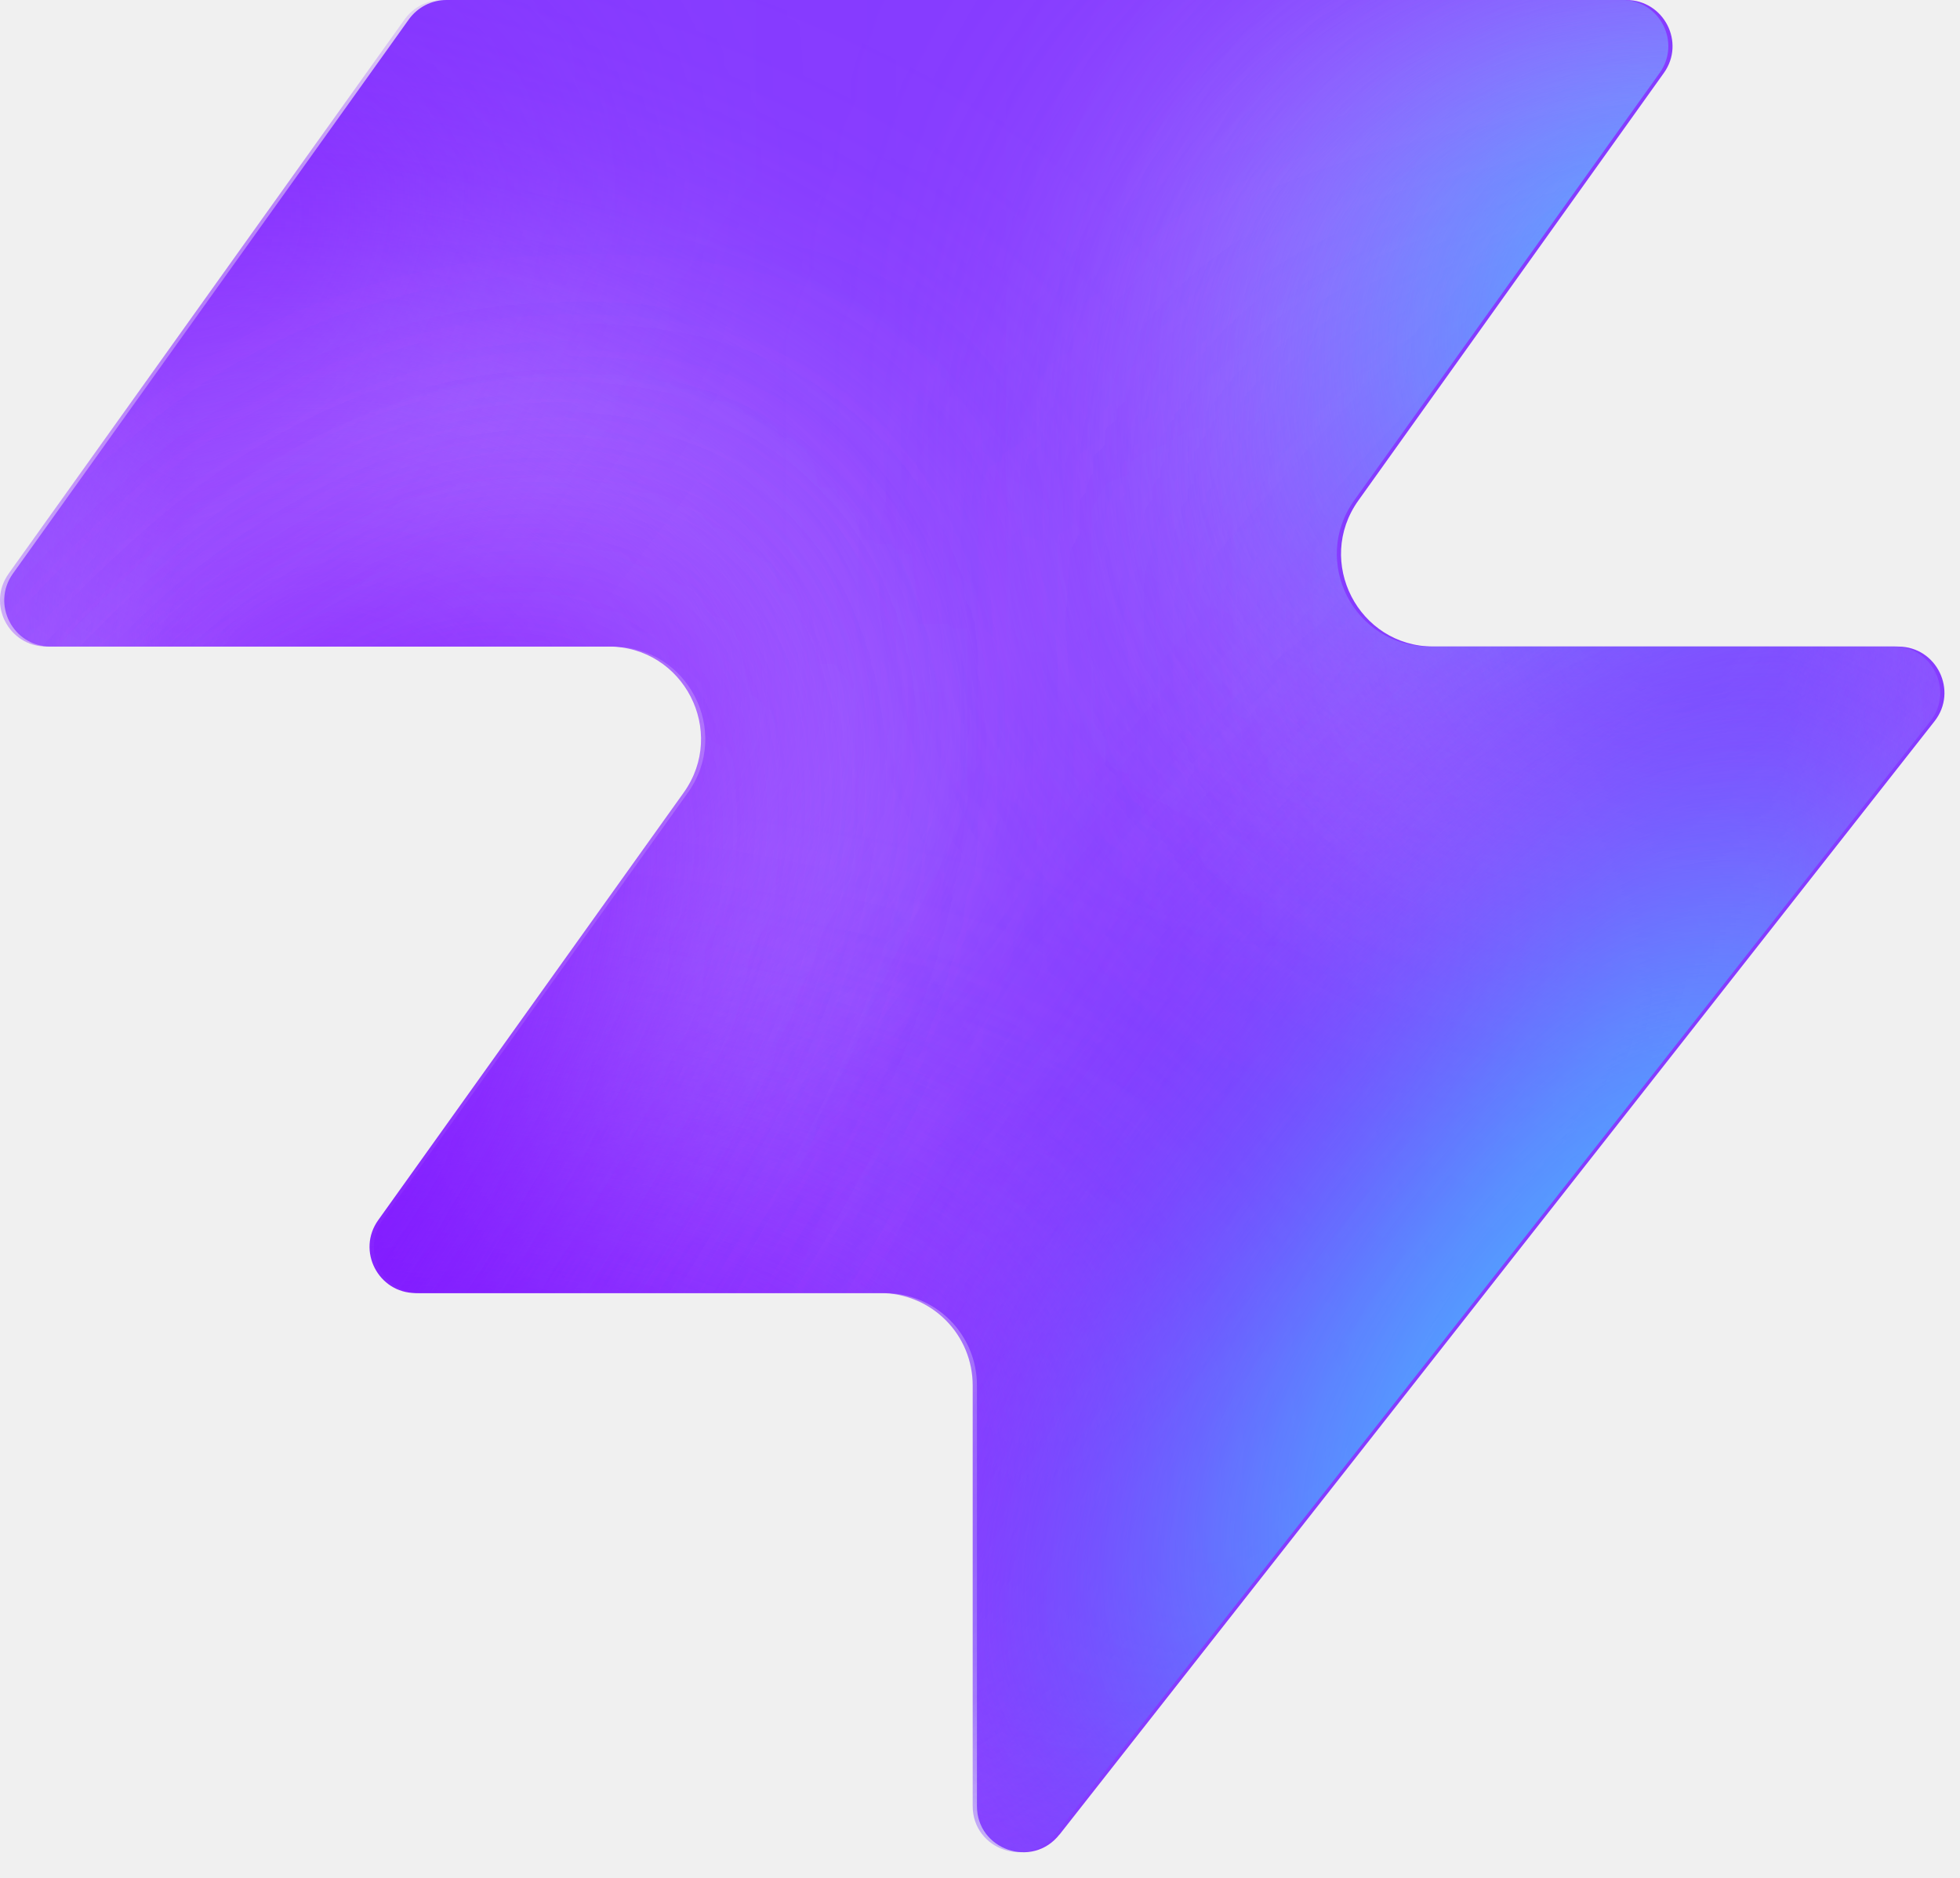
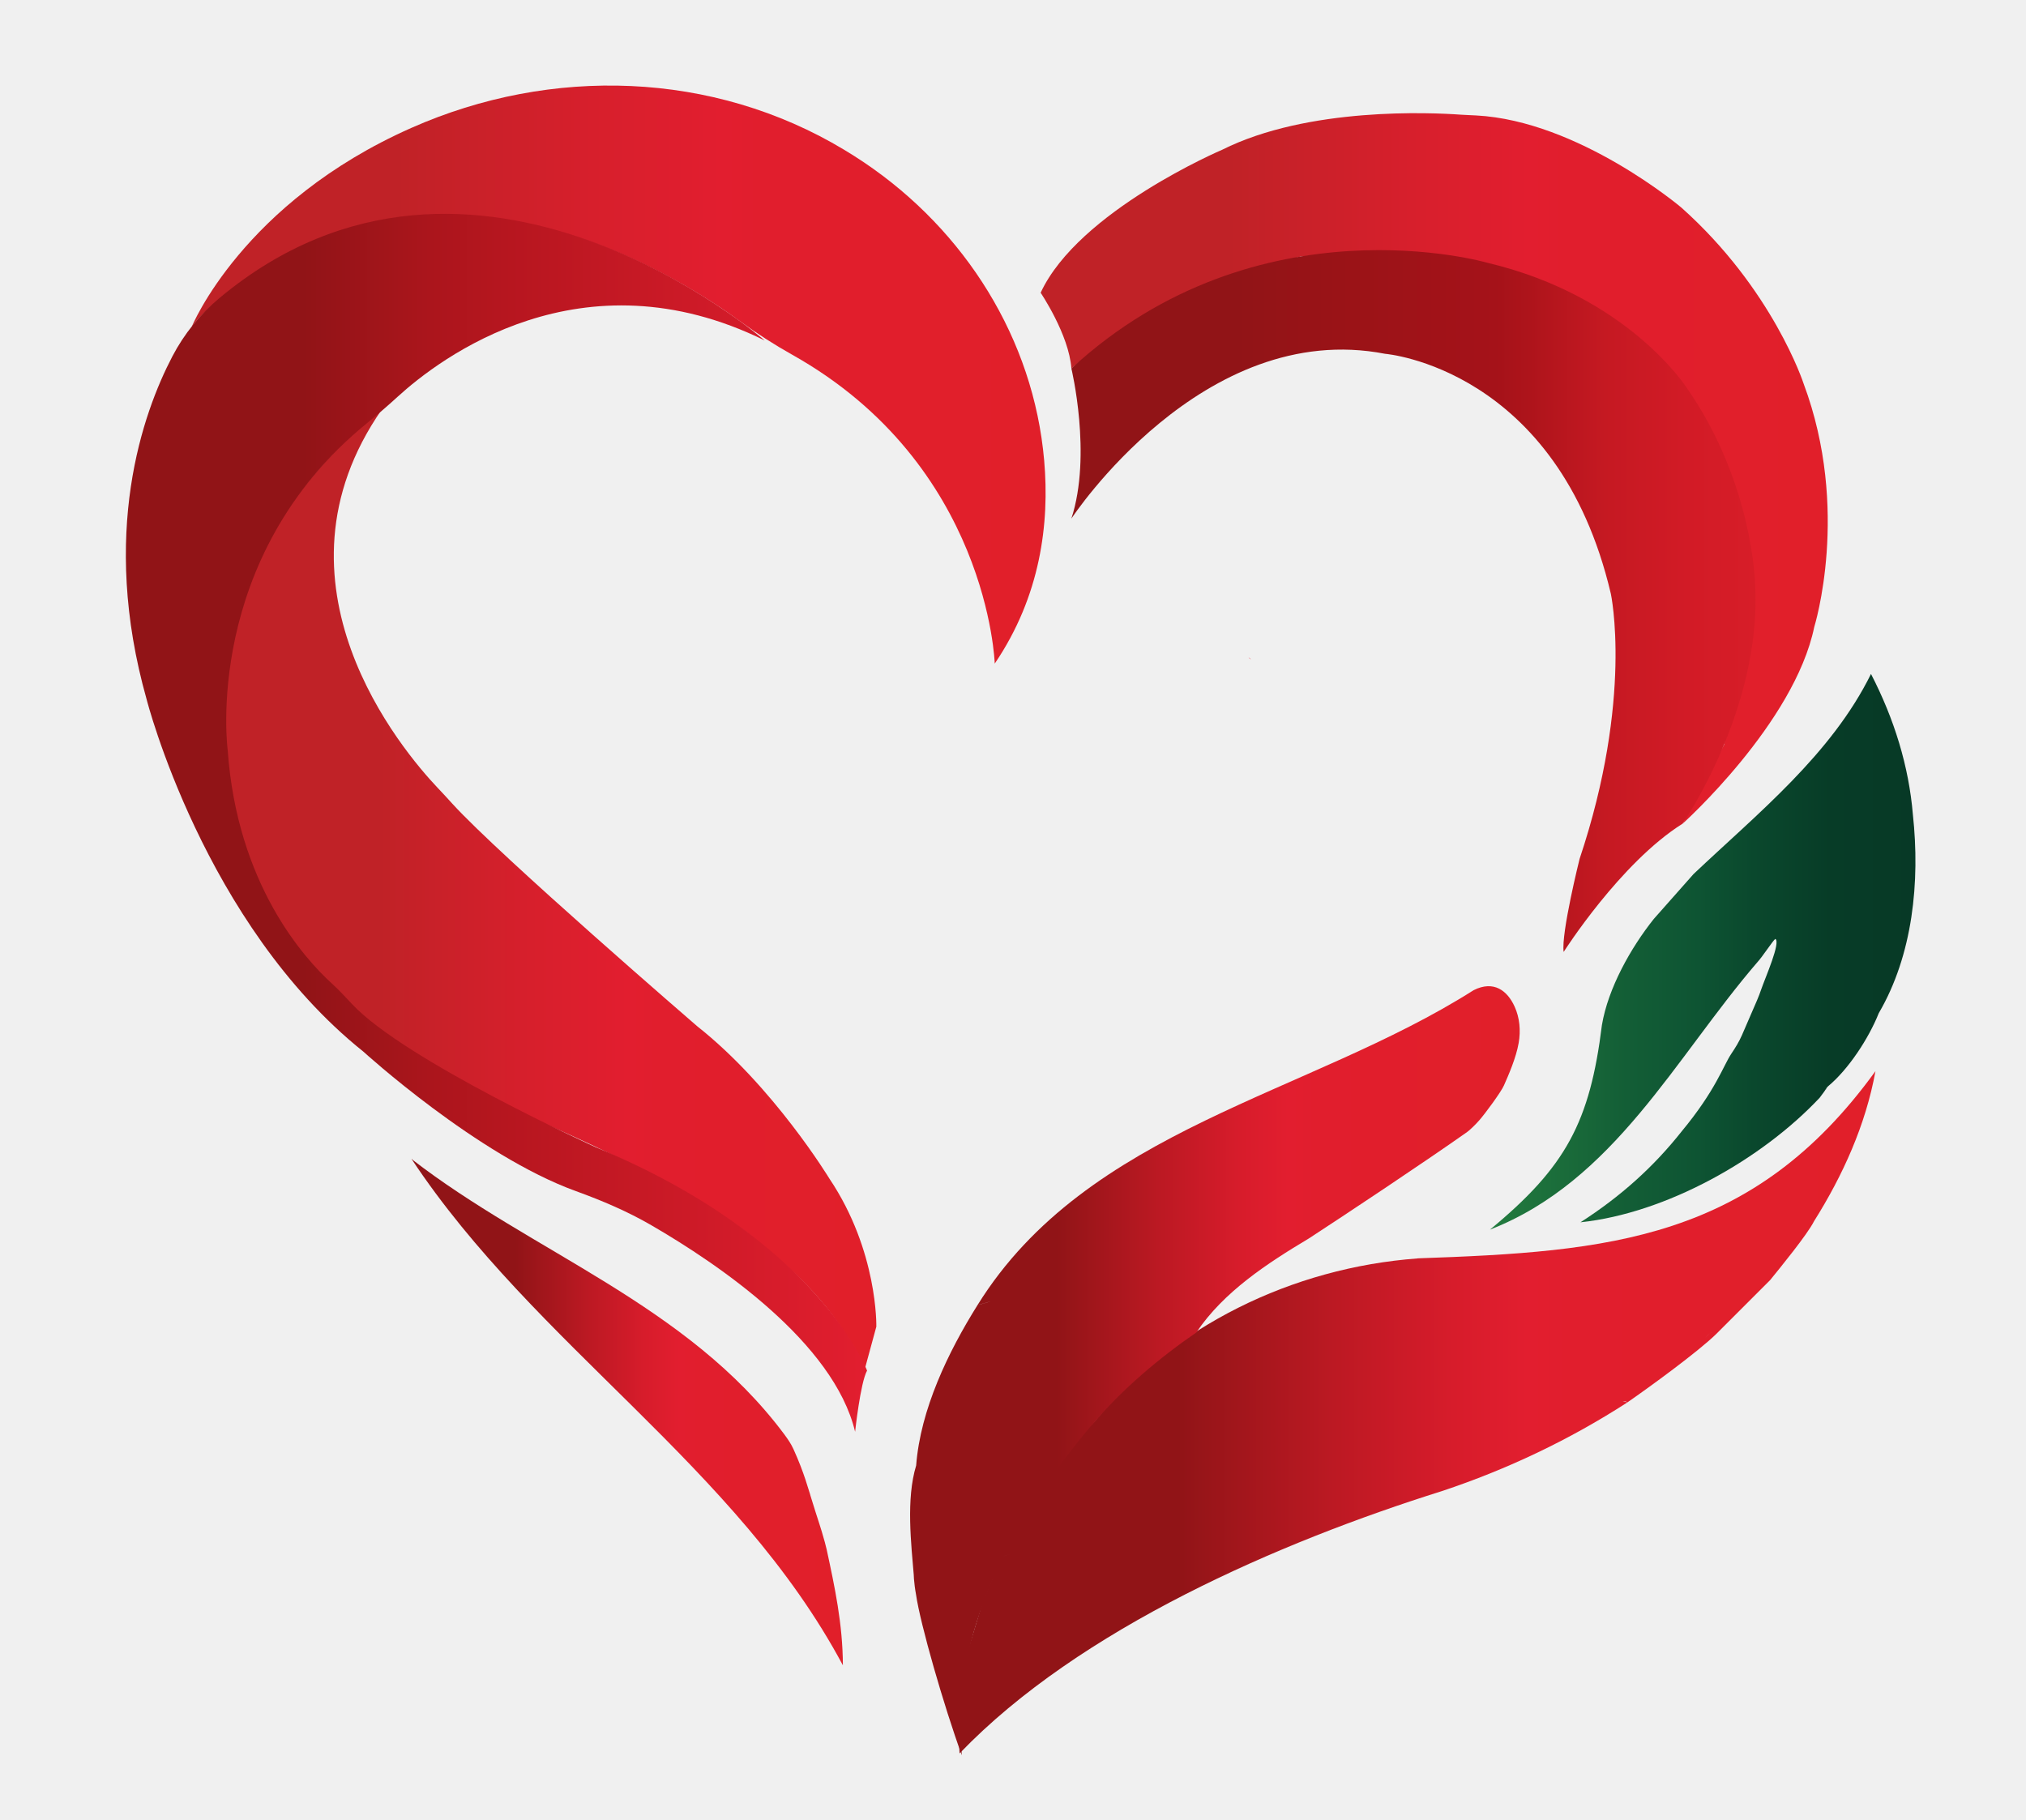
- <svg xmlns="http://www.w3.org/2000/svg" width="48" height="46" fill="none" viewBox="0 0 48 46">
-   <path fill="#863bff" d="M25.946 44.938c-.664.845-2.021.375-2.021-.698V33.937a2.26 2.26 0 0 0-2.262-2.262H10.287c-.92 0-1.456-1.04-.92-1.788l7.48-10.471c1.07-1.497 0-3.578-1.842-3.578H1.237c-.92 0-1.456-1.04-.92-1.788L10.013.474c.214-.297.556-.474.92-.474h28.894c.92 0 1.456 1.04.92 1.788l-7.48 10.471c-1.07 1.498 0 3.579 1.842 3.579h11.377c.943 0 1.473 1.088.89 1.83L25.947 44.94z" style="fill:#863bff;fill:color(display-p3 .525 .23 1);fill-opacity:1" />
-   <mask id="a" width="48" height="46" x="0" y="0" maskUnits="userSpaceOnUse" style="mask-type:alpha">
-     <path fill="#000" d="M25.842 44.938c-.664.844-2.021.375-2.021-.698V33.937a2.26 2.26 0 0 0-2.262-2.262H10.183c-.92 0-1.456-1.04-.92-1.788l7.48-10.471c1.07-1.498 0-3.579-1.842-3.579H1.133c-.92 0-1.456-1.04-.92-1.787L9.91.473c.214-.297.556-.474.92-.474h28.894c.92 0 1.456 1.04.92 1.788l-7.48 10.471c-1.07 1.498 0 3.578 1.842 3.578h11.377c.943 0 1.473 1.088.89 1.832L25.843 44.94z" style="fill:#000;fill-opacity:1" />
-   </mask>
-   <g mask="url(#a)">
-     <g filter="url(#b)">
-       <ellipse cx="5.508" cy="14.704" fill="#ede6ff" rx="5.508" ry="14.704" style="fill:#ede6ff;fill:color(display-p3 .927 .903 1);fill-opacity:1" transform="matrix(.00324 1 1 -.00324 -4.47 31.516)" />
-     </g>
-     <g filter="url(#c)">
-       <ellipse cx="10.399" cy="29.851" fill="#ede6ff" rx="10.399" ry="29.851" style="fill:#ede6ff;fill:color(display-p3 .927 .903 1);fill-opacity:1" transform="matrix(.00324 1 1 -.00324 -39.328 7.883)" />
-     </g>
-     <g filter="url(#d)">
-       <ellipse cx="5.508" cy="30.487" fill="#7e14ff" rx="5.508" ry="30.487" style="fill:#7e14ff;fill:color(display-p3 .492 .077 1);fill-opacity:1" transform="rotate(89.814 -25.913 -14.639)scale(1 -1)" />
-     </g>
-     <g filter="url(#e)">
-       <ellipse cx="5.508" cy="30.599" fill="#7e14ff" rx="5.508" ry="30.599" style="fill:#7e14ff;fill:color(display-p3 .492 .077 1);fill-opacity:1" transform="rotate(89.814 -32.644 -3.334)scale(1 -1)" />
-     </g>
-     <g filter="url(#f)">
-       <ellipse cx="5.508" cy="30.599" fill="#7e14ff" rx="5.508" ry="30.599" style="fill:#7e14ff;fill:color(display-p3 .492 .077 1);fill-opacity:1" transform="matrix(.00324 1 1 -.00324 -34.34 30.47)" />
-     </g>
-     <g filter="url(#g)">
-       <ellipse cx="14.072" cy="22.078" fill="#ede6ff" rx="14.072" ry="22.078" style="fill:#ede6ff;fill:color(display-p3 .927 .903 1);fill-opacity:1" transform="rotate(93.35 24.506 48.493)scale(-1 1)" />
-     </g>
-     <g filter="url(#h)">
-       <ellipse cx="3.47" cy="21.501" fill="#7e14ff" rx="3.47" ry="21.501" style="fill:#7e14ff;fill:color(display-p3 .492 .077 1);fill-opacity:1" transform="rotate(89.009 28.708 47.59)scale(-1 1)" />
-     </g>
-     <g filter="url(#i)">
-       <ellipse cx="3.47" cy="21.501" fill="#7e14ff" rx="3.47" ry="21.501" style="fill:#7e14ff;fill:color(display-p3 .492 .077 1);fill-opacity:1" transform="rotate(89.009 28.708 47.59)scale(-1 1)" />
-     </g>
-     <g filter="url(#j)">
-       <ellipse cx=".387" cy="8.972" fill="#7e14ff" rx="4.407" ry="29.108" style="fill:#7e14ff;fill:color(display-p3 .492 .077 1);fill-opacity:1" transform="rotate(39.51 .387 8.972)" />
-     </g>
-     <g filter="url(#k)">
-       <ellipse cx="47.523" cy="-6.092" fill="#7e14ff" rx="4.407" ry="29.108" style="fill:#7e14ff;fill:color(display-p3 .492 .077 1);fill-opacity:1" transform="rotate(37.892 47.523 -6.092)" />
-     </g>
-     <g filter="url(#l)">
-       <ellipse cx="41.412" cy="6.333" fill="#47bfff" rx="5.971" ry="9.665" style="fill:#47bfff;fill:color(display-p3 .28 .748 1);fill-opacity:1" transform="rotate(37.892 41.412 6.333)" />
-     </g>
-     <g filter="url(#m)">
-       <ellipse cx="-1.879" cy="38.332" fill="#7e14ff" rx="4.407" ry="29.108" style="fill:#7e14ff;fill:color(display-p3 .492 .077 1);fill-opacity:1" transform="rotate(37.892 -1.88 38.332)" />
-     </g>
-     <g filter="url(#n)">
-       <ellipse cx="-1.879" cy="38.332" fill="#7e14ff" rx="4.407" ry="29.108" style="fill:#7e14ff;fill:color(display-p3 .492 .077 1);fill-opacity:1" transform="rotate(37.892 -1.88 38.332)" />
-     </g>
-     <g filter="url(#o)">
-       <ellipse cx="35.651" cy="29.907" fill="#7e14ff" rx="4.407" ry="29.108" style="fill:#7e14ff;fill:color(display-p3 .492 .077 1);fill-opacity:1" transform="rotate(37.892 35.651 29.907)" />
-     </g>
-     <g filter="url(#p)">
-       <ellipse cx="38.418" cy="32.4" fill="#47bfff" rx="5.971" ry="15.297" style="fill:#47bfff;fill:color(display-p3 .28 .748 1);fill-opacity:1" transform="rotate(37.892 38.418 32.4)" />
-     </g>
+ <svg xmlns="http://www.w3.org/2000/svg" xmlns:xlink="http://www.w3.org/1999/xlink" id="Layer_1" version="1.1" viewBox="140 95 295 265">
+   <defs>
+     <style>
+       .st0 {
+         fill: url(#linear-gradient2);
+       }
+ 
+       .st1 {
+         fill: url(#linear-gradient36);
+       }
+ 
+       .st2 {
+         fill: url(#linear-gradient39);
+       }
+ 
+       .st3 {
+         fill: #eaeed9;
+       }
+ 
+       .st4 {
+         fill: url(#linear-gradient34);
+       }
+ 
+       .st5 {
+         fill: url(#linear-gradient33);
+       }
+ 
+       .st6 {
+         fill: url(#linear-gradient10);
+       }
+ 
+       .st7 {
+         font-family: 'Rabar_013', Rabar_013;
+         font-size: 43px;
+       }
+ 
+       .st7, .st8 {
+         fill: #0e3727;
+       }
+ 
+       .st9 {
+         fill: #0e5135;
+       }
+ 
+       .st10 {
+         fill: #063224;
+       }
+ 
+       .st11 {
+         fill: url(#linear-gradient32);
+       }
+ 
+       .st12 {
+         fill: #231f20;
+       }
+ 
+       .st13 {
+         fill: url(#linear-gradient21);
+       }
+ 
+       .st14 {
+         fill: url(#linear-gradient37);
+       }
+ 
+       .st15 {
+         fill: url(#linear-gradient27);
+       }
+ 
+       .st16 {
+         fill: url(#linear-gradient35);
+       }
+ 
+       .st17 {
+         fill: #fff;
+       }
+ 
+       .st18 {
+         fill: url(#linear-gradient26);
+       }
+ 
+       .st19 {
+         fill: url(#linear-gradient1);
+       }
+ 
+       .st20 {
+         fill: url(#linear-gradient9);
+       }
+ 
+       .st21 {
+         fill: #5ec7d2;
+       }
+ 
+       .st22 {
+         fill: #0c1d18;
+       }
+ 
+       .st23 {
+         fill: #97c687;
+       }
+ 
+       .st24 {
+         fill: url(#linear-gradient18);
+       }
+ 
+       .st25 {
+         fill: url(#linear-gradient23);
+       }
+ 
+       .st26 {
+         fill: url(#linear-gradient43);
+       }
+ 
+       .st27 {
+         fill: url(#linear-gradient8);
+       }
+ 
+       .st28 {
+         fill: url(#linear-gradient11);
+       }
+ 
+       .st29 {
+         fill: url(#linear-gradient16);
+       }
+ 
+       .st30 {
+         fill: url(#linear-gradient24);
+       }
+ 
+       .st31 {
+         fill: #ed3447;
+       }
+ 
+       .st32 {
+         fill: #6bab6a;
+       }
+ 
+       .st33 {
+         fill: url(#linear-gradient30);
+       }
+ 
+       .st34 {
+         fill: #186637;
+       }
+ 
+       .st35 {
+         fill: url(#linear-gradient46);
+       }
+ 
+       .st36 {
+         fill: #08402f;
+       }
+ 
+       .st37 {
+         fill: url(#linear-gradient22);
+       }
+ 
+       .st38 {
+         fill: url(#linear-gradient29);
+       }
+ 
+       .st39 {
+         fill: url(#linear-gradient49);
+       }
+ 
+       .st40 {
+         fill: url(#linear-gradient19);
+       }
+ 
+       .st41 {
+         fill: url(#linear-gradient12);
+       }
+ 
+       .st42 {
+         fill: url(#linear-gradient42);
+       }
+ 
+       .st43 {
+         fill: url(#linear-gradient28);
+       }
+ 
+       .st44 {
+         fill: url(#linear-gradient40);
+       }
+ 
+       .st45 {
+         fill: url(#linear-gradient7);
+       }
+ 
+       .st46 {
+         fill: #09251f;
+       }
+ 
+       .st47 {
+         fill: url(#linear-gradient20);
+       }
+ 
+       .st48 {
+         fill: url(#linear-gradient4);
+       }
+ 
+       .st49 {
+         fill: url(#linear-gradient31);
+       }
+ 
+       .st50 {
+         fill: #107855;
+       }
+ 
+       .st51 {
+         fill: #42955f;
+       }
+ 
+       .st52 {
+         fill: url(#linear-gradient14);
+       }
+ 
+       .st53 {
+         fill: url(#linear-gradient5);
+       }
+ 
+       .st54 {
+         fill: url(#linear-gradient3);
+       }
+ 
+       .st55 {
+         fill: url(#linear-gradient38);
+       }
+ 
+       .st56 {
+         fill: url(#linear-gradient25);
+       }
+ 
+       .st57 {
+         display: none;
+       }
+ 
+       .st58 {
+         fill: url(#linear-gradient52);
+       }
+ 
+       .st59 {
+         fill: url(#linear-gradient15);
+       }
+ 
+       .st60 {
+         fill: url(#linear-gradient17);
+       }
+ 
+       .st61 {
+         fill: #106849;
+       }
+ 
+       .st62 {
+         fill: #1d8c63;
+       }
+ 
+       .st63 {
+         fill: url(#linear-gradient50);
+       }
+ 
+       .st64 {
+         fill: url(#linear-gradient51);
+       }
+ 
+       .st65 {
+         fill: #277c40;
+       }
+ 
+       .st66 {
+         fill: url(#linear-gradient6);
+       }
+ 
+       .st67 {
+         fill: url(#linear-gradient48);
+       }
+ 
+       .st68 {
+         fill: url(#linear-gradient13);
+       }
+ 
+       .st69 {
+         fill: url(#linear-gradient45);
+       }
+ 
+       .st70 {
+         fill: url(#linear-gradient47);
+       }
+ 
+       .st71 {
+         fill: url(#linear-gradient);
+       }
+ 
+       .st72 {
+         fill: url(#linear-gradient44);
+       }
+ 
+       .st73 {
+         fill: url(#linear-gradient41);
+       }
+ 
+       .st74 {
+         fill: #cadaae;
+       }
+ 
+       .st75 {
+         fill: #0c5a4d;
+       }
+     </style>
+     <linearGradient id="linear-gradient" x1="1475.54" y1="-255.02" x2="1531.92" y2="-255.02" gradientUnits="userSpaceOnUse">
+       <stop offset=".08" stop-color="#1d5b42" />
+       <stop offset=".11" stop-color="#286648" />
+       <stop offset=".16" stop-color="#34724e" />
+       <stop offset=".22" stop-color="#387651" />
+       <stop offset=".43" stop-color="#579152" />
+       <stop offset=".65" stop-color="#6ba251" />
+       <stop offset=".94" stop-color="#95c93d" />
+     </linearGradient>
+     <linearGradient id="linear-gradient1" x1="1440.82" y1="-230.38" x2="1480.07" y2="-230.38" gradientUnits="userSpaceOnUse">
+       <stop offset=".3" stop-color="#1d5b42" />
+       <stop offset=".55" stop-color="#387651" />
+       <stop offset=".67" stop-color="#579152" />
+       <stop offset=".81" stop-color="#6ba251" />
+       <stop offset="1" stop-color="#95c93d" />
+     </linearGradient>
+     <linearGradient id="linear-gradient2" x1="1405.07" y1="-221.74" x2="1443.89" y2="-221.74" gradientUnits="userSpaceOnUse">
+       <stop offset=".46" stop-color="#1d5b42" />
+       <stop offset=".5" stop-color="#286648" />
+       <stop offset=".55" stop-color="#34724e" />
+       <stop offset=".61" stop-color="#387651" />
+       <stop offset=".72" stop-color="#579152" />
+       <stop offset=".86" stop-color="#669e51" />
+       <stop offset="1" stop-color="#95c93d" />
+     </linearGradient>
+     <linearGradient id="linear-gradient3" x1="1532.98" y1="652.4" x2="1549.85" y2="652.4" gradientTransform="translate(-22.78 -928.55)" xlink:href="#linear-gradient" />
+     <linearGradient id="linear-gradient4" x1="1125.56" y1="-121.19" x2="1259.07" y2="-121.19" gradientUnits="userSpaceOnUse">
+       <stop offset="0" stop-color="#1d5b42" />
+       <stop offset=".04" stop-color="#286648" />
+       <stop offset=".1" stop-color="#34724e" />
+       <stop offset=".16" stop-color="#387651" />
+       <stop offset=".37" stop-color="#579152" />
+       <stop offset=".57" stop-color="#6ba251" />
+       <stop offset=".81" stop-color="#95c93d" />
+     </linearGradient>
+     <linearGradient id="linear-gradient5" x1="1216.82" y1="-152.44" x2="1265.9" y2="-152.44" xlink:href="#linear-gradient" />
+     <linearGradient id="linear-gradient6" x1="1186.6" y1="-130.99" x2="1220.77" y2="-130.99" xlink:href="#linear-gradient1" />
+     <linearGradient id="linear-gradient7" x1="1155.48" y1="-123.47" x2="1189.27" y2="-123.47" xlink:href="#linear-gradient2" />
+     <linearGradient id="linear-gradient8" x1="1272.71" y1="539.98" x2="1287.4" y2="539.98" gradientTransform="translate(-25.71 -710.82)" xlink:href="#linear-gradient" />
+     <linearGradient id="linear-gradient9" x1="1209.37" y1="-331.74" x2="1258.45" y2="-331.74" xlink:href="#linear-gradient" />
+     <linearGradient id="linear-gradient10" x1="1179.14" y1="-310.29" x2="1213.31" y2="-310.29" xlink:href="#linear-gradient1" />
+     <linearGradient id="linear-gradient11" x1="1148.02" y1="-302.77" x2="1181.82" y2="-302.77" xlink:href="#linear-gradient2" />
+     <linearGradient id="linear-gradient12" x1="792.67" y1="-618.28" x2="926.18" y2="-618.28" gradientTransform="translate(134.86 -168.84) rotate(28.07)" xlink:href="#linear-gradient4" />
+     <linearGradient id="linear-gradient13" x1="1394.23" y1="407.92" x2="1408.91" y2="407.92" gradientTransform="translate(-154.69 -758.07)" xlink:href="#linear-gradient" />
+     <linearGradient id="linear-gradient14" x1="1450.75" y1="2.18" x2="1614.76" y2="2.18" gradientTransform="translate(-53.81 52.97) rotate(-9.93)" xlink:href="#linear-gradient4" />
+     <linearGradient id="linear-gradient15" x1="1375.24" y1="-552.23" x2="1218.66" y2="-515.2" gradientTransform="translate(65.4 -62.92) rotate(13.4)" xlink:href="#linear-gradient4" />
+     <linearGradient id="linear-gradient16" x1="1145.28" y1="14.72" x2="1194.34" y2="14.72" gradientUnits="userSpaceOnUse">
+       <stop offset="0" stop-color="#237d40" />
+       <stop offset=".03" stop-color="#21793e" />
+       <stop offset=".32" stop-color="#135e36" />
+       <stop offset=".49" stop-color="#0e5433" />
+       <stop offset=".62" stop-color="#0a482d" />
+       <stop offset=".8" stop-color="#073c27" />
+       <stop offset="1" stop-color="#073926" />
+     </linearGradient>
+     <linearGradient id="linear-gradient17" x1="1165.36" y1="-17.81" x2="1184.69" y2="-17.81" gradientUnits="userSpaceOnUse">
+       <stop offset="0" stop-color="#54afc5" />
+       <stop offset="0" stop-color="#53aec4" />
+       <stop offset=".21" stop-color="#2981a6" />
+       <stop offset=".37" stop-color="#106694" />
+       <stop offset=".47" stop-color="#075c8e" />
+       <stop offset=".59" stop-color="#094b75" />
+       <stop offset=".72" stop-color="#0a3e63" />
+       <stop offset=".86" stop-color="#0b3657" />
+       <stop offset="1" stop-color="#0c3454" />
+     </linearGradient>
+     <linearGradient id="linear-gradient18" x1="1043.29" y1="13.69" x2="1108.38" y2="13.69" xlink:href="#linear-gradient16" />
+     <linearGradient id="linear-gradient19" x1="1075.83" y1="-2.85" x2="1095.31" y2="-2.85" xlink:href="#linear-gradient17" />
+     <linearGradient id="linear-gradient20" x1="823.61" y1="21.34" x2="875.86" y2="21.34" xlink:href="#linear-gradient16" />
+     <linearGradient id="linear-gradient21" x1="840" y1="-10.41" x2="859.47" y2="-10.41" xlink:href="#linear-gradient17" />
+     <linearGradient id="linear-gradient22" x1="950.09" y1="-18.08" x2="969.56" y2="-18.08" xlink:href="#linear-gradient17" />
+     <linearGradient id="linear-gradient23" x1="932.23" y1="16.81" x2="978.83" y2="16.81" xlink:href="#linear-gradient16" />
+     <linearGradient id="linear-gradient24" x1="947.21" y1="30.25" x2="988.56" y2="30.25" xlink:href="#linear-gradient16" />
+     <linearGradient id="linear-gradient25" x1="751.87" y1="-17.44" x2="771.34" y2="-17.44" xlink:href="#linear-gradient17" />
+     <linearGradient id="linear-gradient26" x1="730.19" y1="19.57" x2="787" y2="19.57" xlink:href="#linear-gradient16" />
+     <linearGradient id="linear-gradient27" x1="878.68" y1="182.98" x2="945.37" y2="182.98" xlink:href="#linear-gradient17" />
+     <linearGradient id="linear-gradient28" x1="920.07" y1="160.92" x2="939.38" y2="160.92" xlink:href="#linear-gradient16" />
+     <linearGradient id="linear-gradient29" x1="941.36" y1="186.98" x2="962.26" y2="186.98" xlink:href="#linear-gradient17" />
+     <linearGradient id="linear-gradient30" x1="892.48" y1="196.01" x2="945.44" y2="196.01" xlink:href="#linear-gradient17" />
+     <linearGradient id="linear-gradient31" x1="1032.08" y1="194.72" x2="1076.78" y2="194.72" xlink:href="#linear-gradient17" />
+     <linearGradient id="linear-gradient32" x1="994.58" y1="187.88" x2="1045.78" y2="187.88" xlink:href="#linear-gradient17" />
+     <linearGradient id="linear-gradient33" x1="1028.71" y1="148.25" x2="1050.32" y2="148.25" xlink:href="#linear-gradient16" />
+     <linearGradient id="linear-gradient34" x1="1028.08" y1="184.79" x2="1045.07" y2="184.79" xlink:href="#linear-gradient16" />
+     <linearGradient id="linear-gradient35" x1="1116.69" y1="194.79" x2="1154.03" y2="194.79" xlink:href="#linear-gradient17" />
+     <linearGradient id="linear-gradient36" x1="1127.73" y1="172.12" x2="1153.72" y2="172.12" xlink:href="#linear-gradient17" />
+     <linearGradient id="linear-gradient37" x1="1156.34" y1="171.79" x2="1182.11" y2="171.79" xlink:href="#linear-gradient17" />
+     <linearGradient id="linear-gradient38" x1="1156.81" y1="194.86" x2="1192.2" y2="194.86" xlink:href="#linear-gradient17" />
+     <linearGradient id="linear-gradient39" x1="755.21" y1="172.56" x2="787.74" y2="172.56" xlink:href="#linear-gradient17" />
+     <linearGradient id="linear-gradient40" x1="781.07" y1="187.35" x2="829.13" y2="187.35" xlink:href="#linear-gradient17" />
+     <linearGradient id="linear-gradient41" x1="792.4" y1="209.38" x2="816.88" y2="209.38" xlink:href="#linear-gradient17" />
+     <linearGradient id="linear-gradient42" x1="781.04" y1="160.33" x2="800.74" y2="160.33" xlink:href="#linear-gradient16" />
+     <linearGradient id="linear-gradient43" x1="1144.39" y1="147.47" x2="1163.05" y2="147.47" xlink:href="#linear-gradient16" />
+     <linearGradient id="linear-gradient44" x1="199.94" y1="300.62" x2="262.73" y2="300.62" gradientUnits="userSpaceOnUse">
+       <stop offset=".24" stop-color="#911417" />
+       <stop offset=".41" stop-color="#bc1923" />
+       <stop offset=".54" stop-color="#d71c2b" />
+       <stop offset=".62" stop-color="#e21e2f" />
+       <stop offset=".67" stop-color="#e11e2d" />
+       <stop offset=".99" stop-color="#e11f2a" />
+     </linearGradient>
+     <linearGradient id="linear-gradient45" x1="356.95" y1="233.62" x2="418.9" y2="233.62" gradientUnits="userSpaceOnUse">
+       <stop offset="0" stop-color="#237d40" />
+       <stop offset=".03" stop-color="#21793e" />
+       <stop offset=".32" stop-color="#135e36" />
+       <stop offset=".49" stop-color="#0e5433" />
+       <stop offset=".62" stop-color="#0a482d" />
+       <stop offset=".8" stop-color="#073c27" />
+       <stop offset="1" stop-color="#073926" />
+     </linearGradient>
+     <linearGradient id="linear-gradient46" x1="279.5" y1="300.66" x2="413.08" y2="300.66" gradientUnits="userSpaceOnUse">
+       <stop offset=".24" stop-color="#911417" />
+       <stop offset=".41" stop-color="#bc1923" />
+       <stop offset=".54" stop-color="#d71c2b" />
+       <stop offset=".62" stop-color="#e21e2f" />
+       <stop offset=".67" stop-color="#e11e2d" />
+       <stop offset=".99" stop-color="#e11f2a" />
+     </linearGradient>
+     <linearGradient id="linear-gradient47" x1="272.53" y1="294.62" x2="361.3" y2="294.62" gradientUnits="userSpaceOnUse">
+       <stop offset=".24" stop-color="#911417" />
+       <stop offset=".41" stop-color="#bc1923" />
+       <stop offset=".54" stop-color="#d71c2b" />
+       <stop offset=".62" stop-color="#e21e2f" />
+       <stop offset=".67" stop-color="#e11e2d" />
+       <stop offset=".99" stop-color="#e11f2a" />
+     </linearGradient>
+     <linearGradient id="linear-gradient48" x1="291.52" y1="163.21" x2="406.13" y2="163.21" gradientUnits="userSpaceOnUse">
+       <stop offset=".24" stop-color="#c02227" />
+       <stop offset=".47" stop-color="#d71f2c" />
+       <stop offset=".62" stop-color="#e21e2f" />
+       <stop offset=".67" stop-color="#e11e2d" />
+       <stop offset=".99" stop-color="#e11f2a" />
+     </linearGradient>
+     <linearGradient id="linear-gradient49" x1="296" y1="182.52" x2="395.62" y2="182.52" gradientUnits="userSpaceOnUse">
+       <stop offset=".24" stop-color="#911417" />
+       <stop offset=".39" stop-color="#9a1317" />
+       <stop offset=".62" stop-color="#a51219" />
+       <stop offset=".67" stop-color="#ae141b" />
+       <stop offset=".78" stop-color="#c51922" />
+       <stop offset=".9" stop-color="#d21b26" />
+       <stop offset="1" stop-color="#d71d28" />
+     </linearGradient>
+     <linearGradient id="linear-gradient50" x1="167.91" y1="149.53" x2="292.24" y2="149.53" gradientUnits="userSpaceOnUse">
+       <stop offset=".24" stop-color="#c02227" />
+       <stop offset=".47" stop-color="#d71f2c" />
+       <stop offset=".62" stop-color="#e21e2f" />
+       <stop offset=".67" stop-color="#e11e2d" />
+       <stop offset=".99" stop-color="#e11f2a" />
+     </linearGradient>
+     <linearGradient id="linear-gradient51" x1="172.45" y1="224.62" x2="267.61" y2="224.62" gradientUnits="userSpaceOnUse">
+       <stop offset=".24" stop-color="#c02227" />
+       <stop offset=".47" stop-color="#d71f2c" />
+       <stop offset=".62" stop-color="#e21e2f" />
+       <stop offset=".67" stop-color="#e11e2d" />
+       <stop offset=".99" stop-color="#e11f2a" />
+     </linearGradient>
+     <linearGradient id="linear-gradient52" x1="158.33" y1="214.81" x2="266.26" y2="214.81" gradientUnits="userSpaceOnUse">
+       <stop offset=".24" stop-color="#911417" />
+       <stop offset=".41" stop-color="#ab151c" />
+       <stop offset=".51" stop-color="#b6161f" />
+       <stop offset="1" stop-color="#e21e2f" />
+     </linearGradient>
+   </defs>
+   <path class="st31" d="M322.18,191.04c-.13-.09-.29-.18-.38-.31.13.08.28.18.38.31Z" />
+   <g>
+     <path class="st72" d="M257.98,312.67c-.23-.59-.82-3.08-2.46-6.68-.35-.76-.81-1.43-1.32-2.12-14.11-18.92-36.66-26.44-54.26-40.08.01.09.19.02,0,0,.16.06.09-.09,0,0,17.96,27.12,47.33,44.75,62.79,73.71,0,0,0,0,0,0-.02-6.01-1.19-11.43-2.36-16.86-.08-.36-.17-.71-.27-1.07-.69-2.51-.88-2.8-2.14-6.93" />
+     <path class="st69" d="M380.81,228.81c-3.36,4.21-6.66,10.09-7.56,15.46-1.75,14.12-5.23,20.65-16.3,29.79,18.1-7.07,26.95-25.02,38.94-38.95-.14.07.08,0,0,0,.69-.72,2.26-3.15,2.61-3.39.82.5-1.45,5.6-2.06,7.37-.19.54-.38,1.07-.61,1.59l-2.19,5.06c-.42.96-.97,1.85-1.55,2.71-1.15,1.7-2.23,5.27-7.21,11.28-4.11,5.2-8.9,9.5-14.75,13.26,12.49-1.32,26.39-9.15,34.83-18.14q.91-1.19.94-1.35c.11-.01-.11.32,0,0l.26-.3c2.97-2.45,5.94-6.99,7.4-10.66,4.96-8.48,6.03-19.13,4.97-28.92-.59-7.04-2.71-13.92-6.1-20.48-5.79,11.74-16.48,20.28-25.84,29.14" />
+     <path class="st35" d="M346.42,278.25c-18.29,1.36-35.68,9.84-47.21,23.94.1-.02-.14,0,0,0-.31.03-.2.08-.37.29-3.14,3.49-6.31,7.52-8.68,11.46l-4.28,7.66c.4,0,.84-.14,1.29-.35-.45.21-.88.35-1.29.35l-2.73,6.49-2.24,7.36c-1.01,3.32-1.49,6.77-1.41,10.55,0,0,.22,4.33.22,4.33,17.48-18.19,46.61-30.77,70.24-38.2,9.5-3.16,18.58-7.47,27.01-12.92-.21-.04-.45-.12-.7-.18.3.01.54.06.7.18,3.15-2.18,10.24-7.33,12.93-9.96-.36-.31-.65-.27-.91-.1.25-.17.54-.21.91.1l7.84-7.84c1.4-1.72,5.44-6.66,6.4-8.58,4.17-6.64,7.51-13.97,8.94-21.85-17.84,24.64-38.73,26.29-66.66,27.26ZM397.46,275.24s-.02.01-.02.02c0,0,.02-.01.02-.02ZM300.86,302.14s.02,0,.04,0c-.01,0-.02,0-.04,0ZM301.12,302.12c.11-.01.22-.03.32-.05-.1.02-.21.04-.32.05ZM380.2,291.94c-.05.02-.1.04-.15.05.05-.02.1-.04.15-.05ZM388.3,289.81c.22-.2.44-.49.7-.66-.25.17-.47.46-.7.66ZM380.76,287.51s.06-.02.14-.04c-.02,0-.14.04-.14.04Z" />
+     <path class="st70" d="M299.07,302.46c4.19-5.11,10.03-9.94,15.12-13.42,3.99-5.94,10.31-10.06,16.41-13.71,5.63-3.67,16.85-11.13,23.03-15.49.36-.25,1.23-1.09,1.77-1.71.79-.89,3.17-4.11,3.59-5.08.66-1.5,1.77-4.02,2.14-6.18.31-1.79.16-3.65-.6-5.31-1.04-2.27-3-3.86-5.96-2.37-24.03,15.26-56.24,20.15-72.22,45.83.62-.13,1.25-.31,1.88-.53-.62.23-1.25.41-1.88.53-4.29,6.84-8.33,15.24-8.95,23.38-1.49,4.92-.74,11.27-.3,16.53.02.31.32.6.37,1.27-.38-5.07-.71-2.35-.09.99.6,4.24,4.06,16.26,6.67,23.42-1.9-17.73,7.74-34.78,18.77-47.93" />
+     <path class="st67" d="M291.52,137.62s4.13,6.1,4.48,11.03c0,0,11.35-9.87,33.35-16.29,0,0,14.65-.55,30.39,3.26,16.34,3.95,29.37,16.68,32.99,33.09.12.54.23,1.08.33,1.63,0,0,.81,20.5-2.01,33.08l-6.04,11.52s16.26-14.61,19.16-28.65c0,0,5.32-17.03-1.55-35.42,0,0-4.45-13.74-17.81-25.65,0,0-14.93-12.64-29.9-13.41-.73-.04-1.47-.06-2.2-.11-4.29-.31-22.23-1.16-34.76,5.11,0,0-20.9,8.9-26.42,20.81Z" />
+     <path class="st39" d="M296,170.52s19.1-29.16,45.68-24c0,0,25.13,2.03,32.87,34.94,0,0,3.29,15.19-4.55,38.61,0,0-2.71,10.84-2.32,13.55,0,0,8.23-12.97,17.32-18.68,0,0,11.61-16.74,10.55-34.94,0,0-.29-14.71-9.97-28.55,0,0-8.52-13.35-29.03-18.19,0,0-33.32-9.68-60.55,15.39,0,0,3.03,12.58,0,21.87Z" />
+     <path class="st63" d="M284.84,191.62s-.89-28.91-29.48-44.96c-2.62-1.47-5.16-3.1-7.59-4.87-9.12-6.63-34.3-22.03-60.08-12.3,0,0-14.73,6.32-19.77,13.09,0,0,7.38-18.08,32.01-28.97,20.35-9,43.9-8.28,62.97,3.19.98.59,1.96,1.21,2.94,1.87,14.71,9.92,24.66,25.72,26.2,43.39.8,9.15-.53,19.73-7.19,29.56Z" />
+     <path class="st64" d="M195.61,154.65s-25.37,17.81-23.01,47.49c0,0-.45,24.51,18.83,39.65,0,0,8.06,7.46,26.75,16.35,0,0,22.56,9.5,31.99,17.49.99.84,1.96,1.69,2.96,2.51,2.92,2.38,9.52,8.39,12.73,16.44l1.74-6.39s.26-11.01-6.84-21.57c0,0-8.13-13.4-19.23-22.17,0,0-28.66-24.73-35.67-32.42-.7-.77-1.39-1.53-2.11-2.28-5.2-5.48-25.75-29.8-8.16-55.11Z" />
+     <path class="st58" d="M251.35,144.58s-42.42-36.98-79.36-6.21c-2.84,2.36-5.19,5.26-6.9,8.54-4.29,8.22-10.57,25.75-3.74,49.93,0,0,8.32,32.71,31.55,51.29,0,0,16.59,15.13,30.98,20.33,3.78,1.37,7.48,2.94,10.96,4.96,9.78,5.67,26.56,17.06,29.67,30.07,0,0,.77-7.16,1.74-8.9,0,0-7.16-19.16-39.48-32.52,0,0-27.9-12.67-35.53-20.88-.96-1.03-1.92-2.06-2.96-3.01-4.01-3.66-13.74-14.44-15.12-33.89,0,0-3.8-28.03,20.24-47.64,1.52-1.24,3.02-2.52,4.47-3.85,6.14-5.62,26.79-21.37,53.48-8.22Z" />
  </g>
-   <defs>
-     <filter id="b" width="60.045" height="41.654" x="-19.77" y="16.149" color-interpolation-filters="sRGB" filterUnits="userSpaceOnUse">
-       <feFlood flood-opacity="0" result="BackgroundImageFix" />
-       <feBlend in="SourceGraphic" in2="BackgroundImageFix" result="shape" />
-       <feGaussianBlur result="effect1_foregroundBlur_2002_17158" stdDeviation="7.659" />
-     </filter>
-     <filter id="c" width="90.34" height="51.437" x="-54.613" y="-7.533" color-interpolation-filters="sRGB" filterUnits="userSpaceOnUse">
-       <feFlood flood-opacity="0" result="BackgroundImageFix" />
-       <feBlend in="SourceGraphic" in2="BackgroundImageFix" result="shape" />
-       <feGaussianBlur result="effect1_foregroundBlur_2002_17158" stdDeviation="7.659" />
-     </filter>
-     <filter id="d" width="79.355" height="29.4" x="-49.64" y="2.03" color-interpolation-filters="sRGB" filterUnits="userSpaceOnUse">
-       <feFlood flood-opacity="0" result="BackgroundImageFix" />
-       <feBlend in="SourceGraphic" in2="BackgroundImageFix" result="shape" />
-       <feGaussianBlur result="effect1_foregroundBlur_2002_17158" stdDeviation="4.596" />
-     </filter>
-     <filter id="e" width="79.579" height="29.4" x="-45.045" y="20.029" color-interpolation-filters="sRGB" filterUnits="userSpaceOnUse">
-       <feFlood flood-opacity="0" result="BackgroundImageFix" />
-       <feBlend in="SourceGraphic" in2="BackgroundImageFix" result="shape" />
-       <feGaussianBlur result="effect1_foregroundBlur_2002_17158" stdDeviation="4.596" />
-     </filter>
-     <filter id="f" width="79.579" height="29.4" x="-43.513" y="21.178" color-interpolation-filters="sRGB" filterUnits="userSpaceOnUse">
-       <feFlood flood-opacity="0" result="BackgroundImageFix" />
-       <feBlend in="SourceGraphic" in2="BackgroundImageFix" result="shape" />
-       <feGaussianBlur result="effect1_foregroundBlur_2002_17158" stdDeviation="4.596" />
-     </filter>
-     <filter id="g" width="74.749" height="58.852" x="15.756" y="-17.901" color-interpolation-filters="sRGB" filterUnits="userSpaceOnUse">
-       <feFlood flood-opacity="0" result="BackgroundImageFix" />
-       <feBlend in="SourceGraphic" in2="BackgroundImageFix" result="shape" />
-       <feGaussianBlur result="effect1_foregroundBlur_2002_17158" stdDeviation="7.659" />
-     </filter>
-     <filter id="h" width="61.377" height="25.362" x="23.548" y="2.284" color-interpolation-filters="sRGB" filterUnits="userSpaceOnUse">
-       <feFlood flood-opacity="0" result="BackgroundImageFix" />
-       <feBlend in="SourceGraphic" in2="BackgroundImageFix" result="shape" />
-       <feGaussianBlur result="effect1_foregroundBlur_2002_17158" stdDeviation="4.596" />
-     </filter>
-     <filter id="i" width="61.377" height="25.362" x="23.548" y="2.284" color-interpolation-filters="sRGB" filterUnits="userSpaceOnUse">
-       <feFlood flood-opacity="0" result="BackgroundImageFix" />
-       <feBlend in="SourceGraphic" in2="BackgroundImageFix" result="shape" />
-       <feGaussianBlur result="effect1_foregroundBlur_2002_17158" stdDeviation="4.596" />
-     </filter>
-     <filter id="j" width="56.045" height="63.649" x="-27.636" y="-22.853" color-interpolation-filters="sRGB" filterUnits="userSpaceOnUse">
-       <feFlood flood-opacity="0" result="BackgroundImageFix" />
-       <feBlend in="SourceGraphic" in2="BackgroundImageFix" result="shape" />
-       <feGaussianBlur result="effect1_foregroundBlur_2002_17158" stdDeviation="4.596" />
-     </filter>
-     <filter id="k" width="54.814" height="64.646" x="20.116" y="-38.415" color-interpolation-filters="sRGB" filterUnits="userSpaceOnUse">
-       <feFlood flood-opacity="0" result="BackgroundImageFix" />
-       <feBlend in="SourceGraphic" in2="BackgroundImageFix" result="shape" />
-       <feGaussianBlur result="effect1_foregroundBlur_2002_17158" stdDeviation="4.596" />
-     </filter>
-     <filter id="l" width="33.541" height="35.313" x="24.641" y="-11.323" color-interpolation-filters="sRGB" filterUnits="userSpaceOnUse">
-       <feFlood flood-opacity="0" result="BackgroundImageFix" />
-       <feBlend in="SourceGraphic" in2="BackgroundImageFix" result="shape" />
-       <feGaussianBlur result="effect1_foregroundBlur_2002_17158" stdDeviation="4.596" />
-     </filter>
-     <filter id="m" width="54.814" height="64.646" x="-29.286" y="6.009" color-interpolation-filters="sRGB" filterUnits="userSpaceOnUse">
-       <feFlood flood-opacity="0" result="BackgroundImageFix" />
-       <feBlend in="SourceGraphic" in2="BackgroundImageFix" result="shape" />
-       <feGaussianBlur result="effect1_foregroundBlur_2002_17158" stdDeviation="4.596" />
-     </filter>
-     <filter id="n" width="54.814" height="64.646" x="-29.286" y="6.009" color-interpolation-filters="sRGB" filterUnits="userSpaceOnUse">
-       <feFlood flood-opacity="0" result="BackgroundImageFix" />
-       <feBlend in="SourceGraphic" in2="BackgroundImageFix" result="shape" />
-       <feGaussianBlur result="effect1_foregroundBlur_2002_17158" stdDeviation="4.596" />
-     </filter>
-     <filter id="o" width="54.814" height="64.646" x="8.244" y="-2.416" color-interpolation-filters="sRGB" filterUnits="userSpaceOnUse">
-       <feFlood flood-opacity="0" result="BackgroundImageFix" />
-       <feBlend in="SourceGraphic" in2="BackgroundImageFix" result="shape" />
-       <feGaussianBlur result="effect1_foregroundBlur_2002_17158" stdDeviation="4.596" />
-     </filter>
-     <filter id="p" width="39.409" height="43.623" x="18.713" y="10.588" color-interpolation-filters="sRGB" filterUnits="userSpaceOnUse">
-       <feFlood flood-opacity="0" result="BackgroundImageFix" />
-       <feBlend in="SourceGraphic" in2="BackgroundImageFix" result="shape" />
-       <feGaussianBlur result="effect1_foregroundBlur_2002_17158" stdDeviation="4.596" />
-     </filter>
-   </defs>
</svg>
